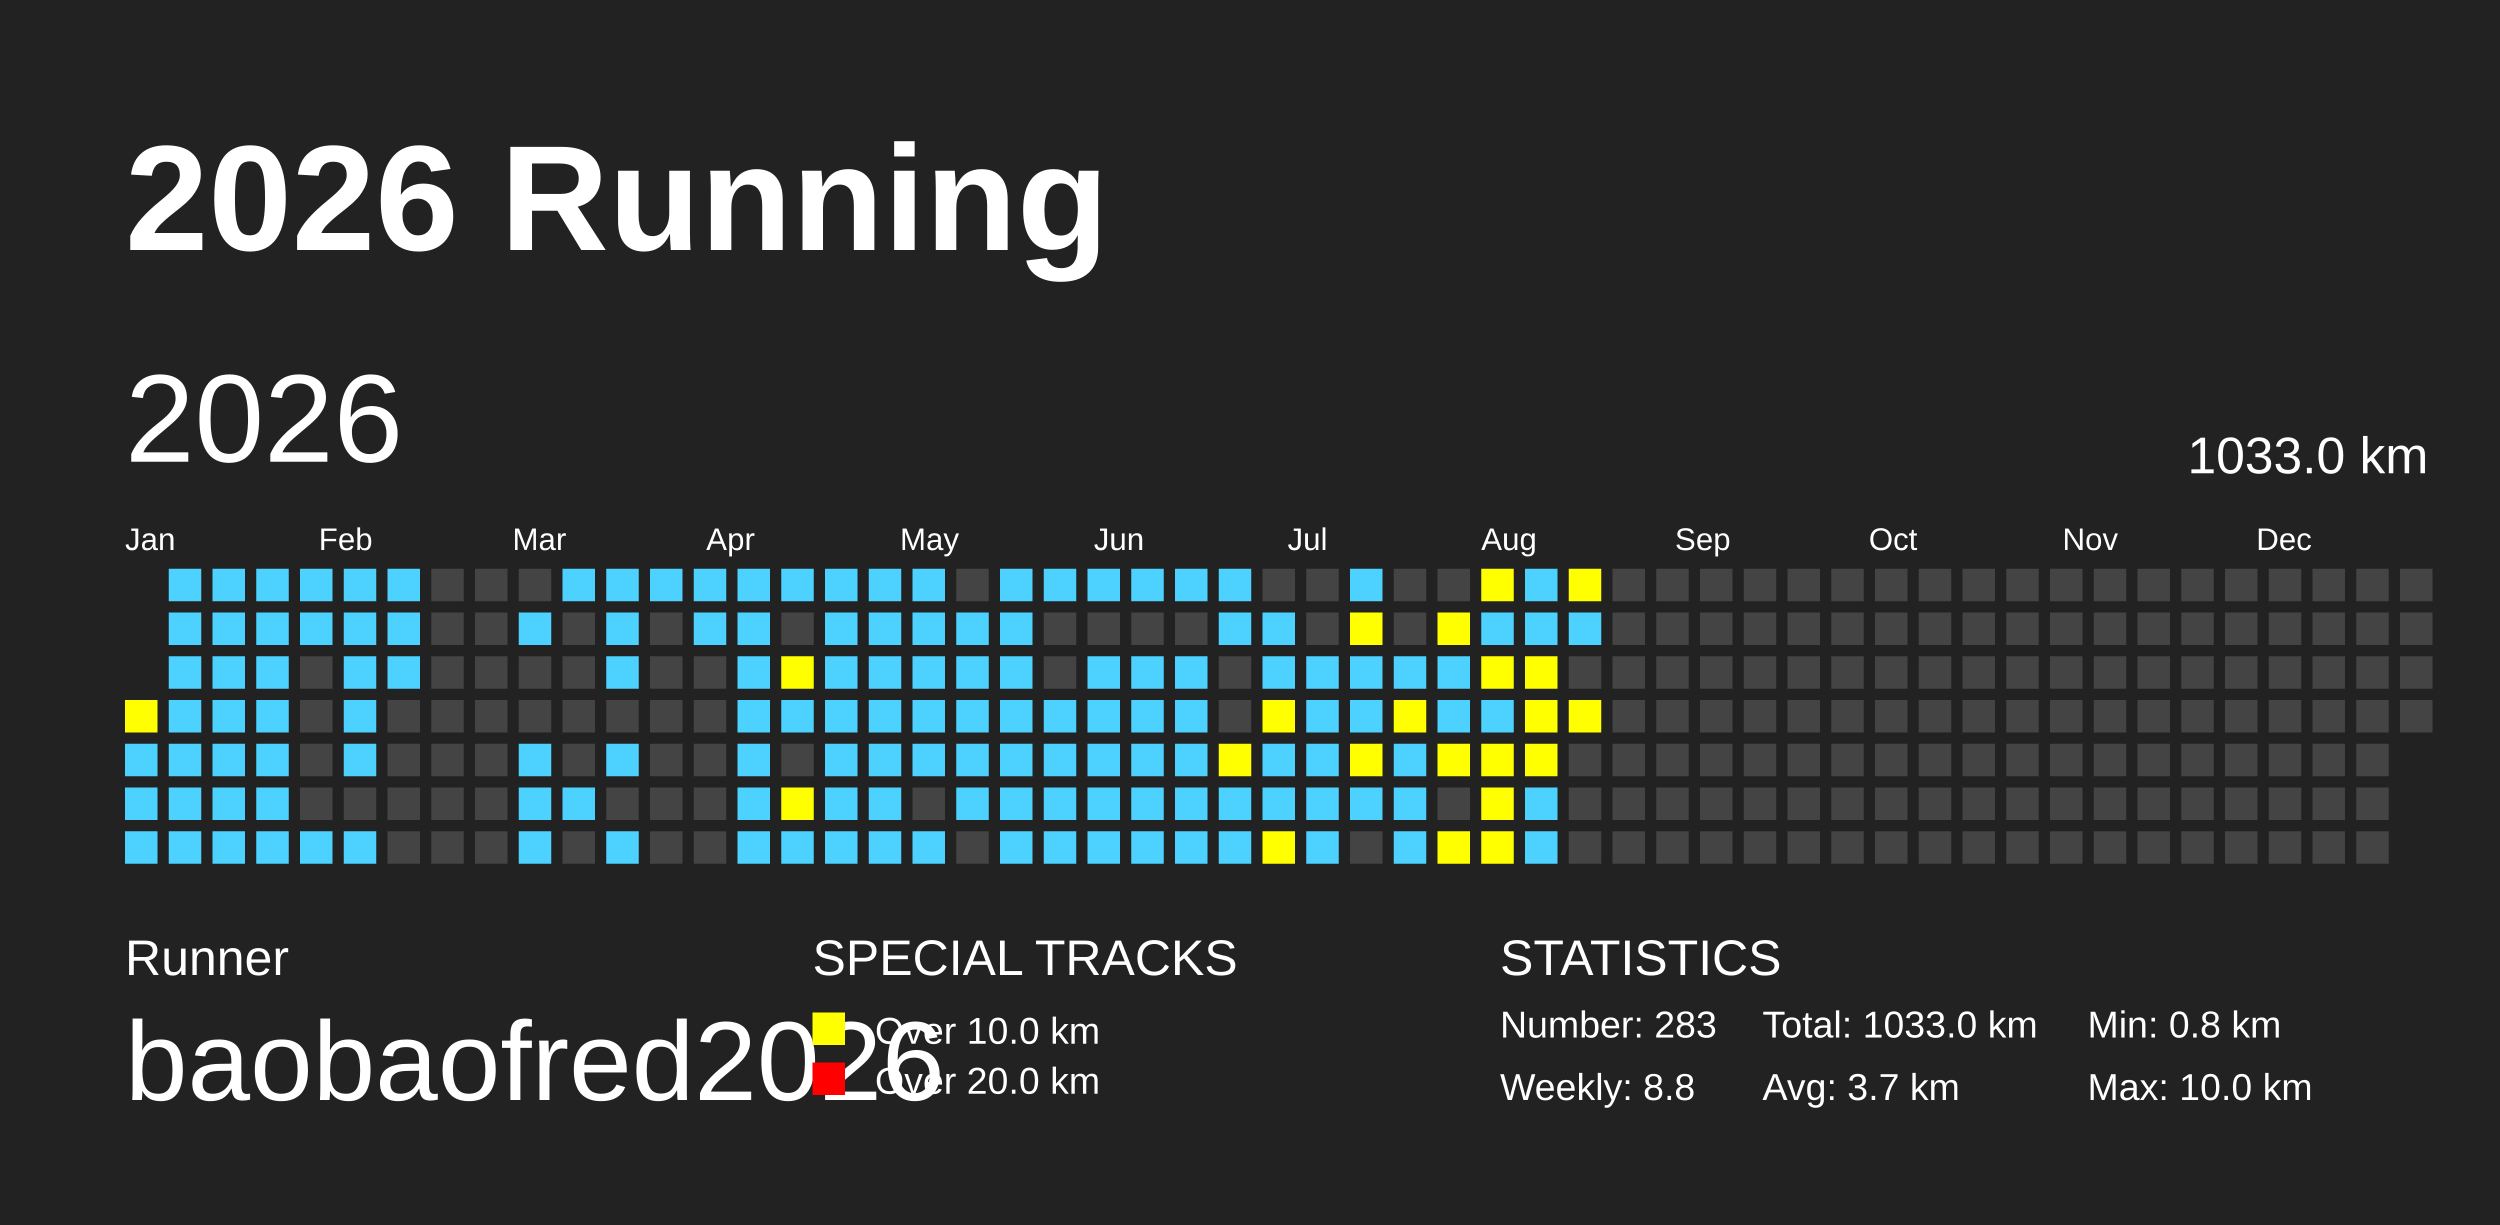
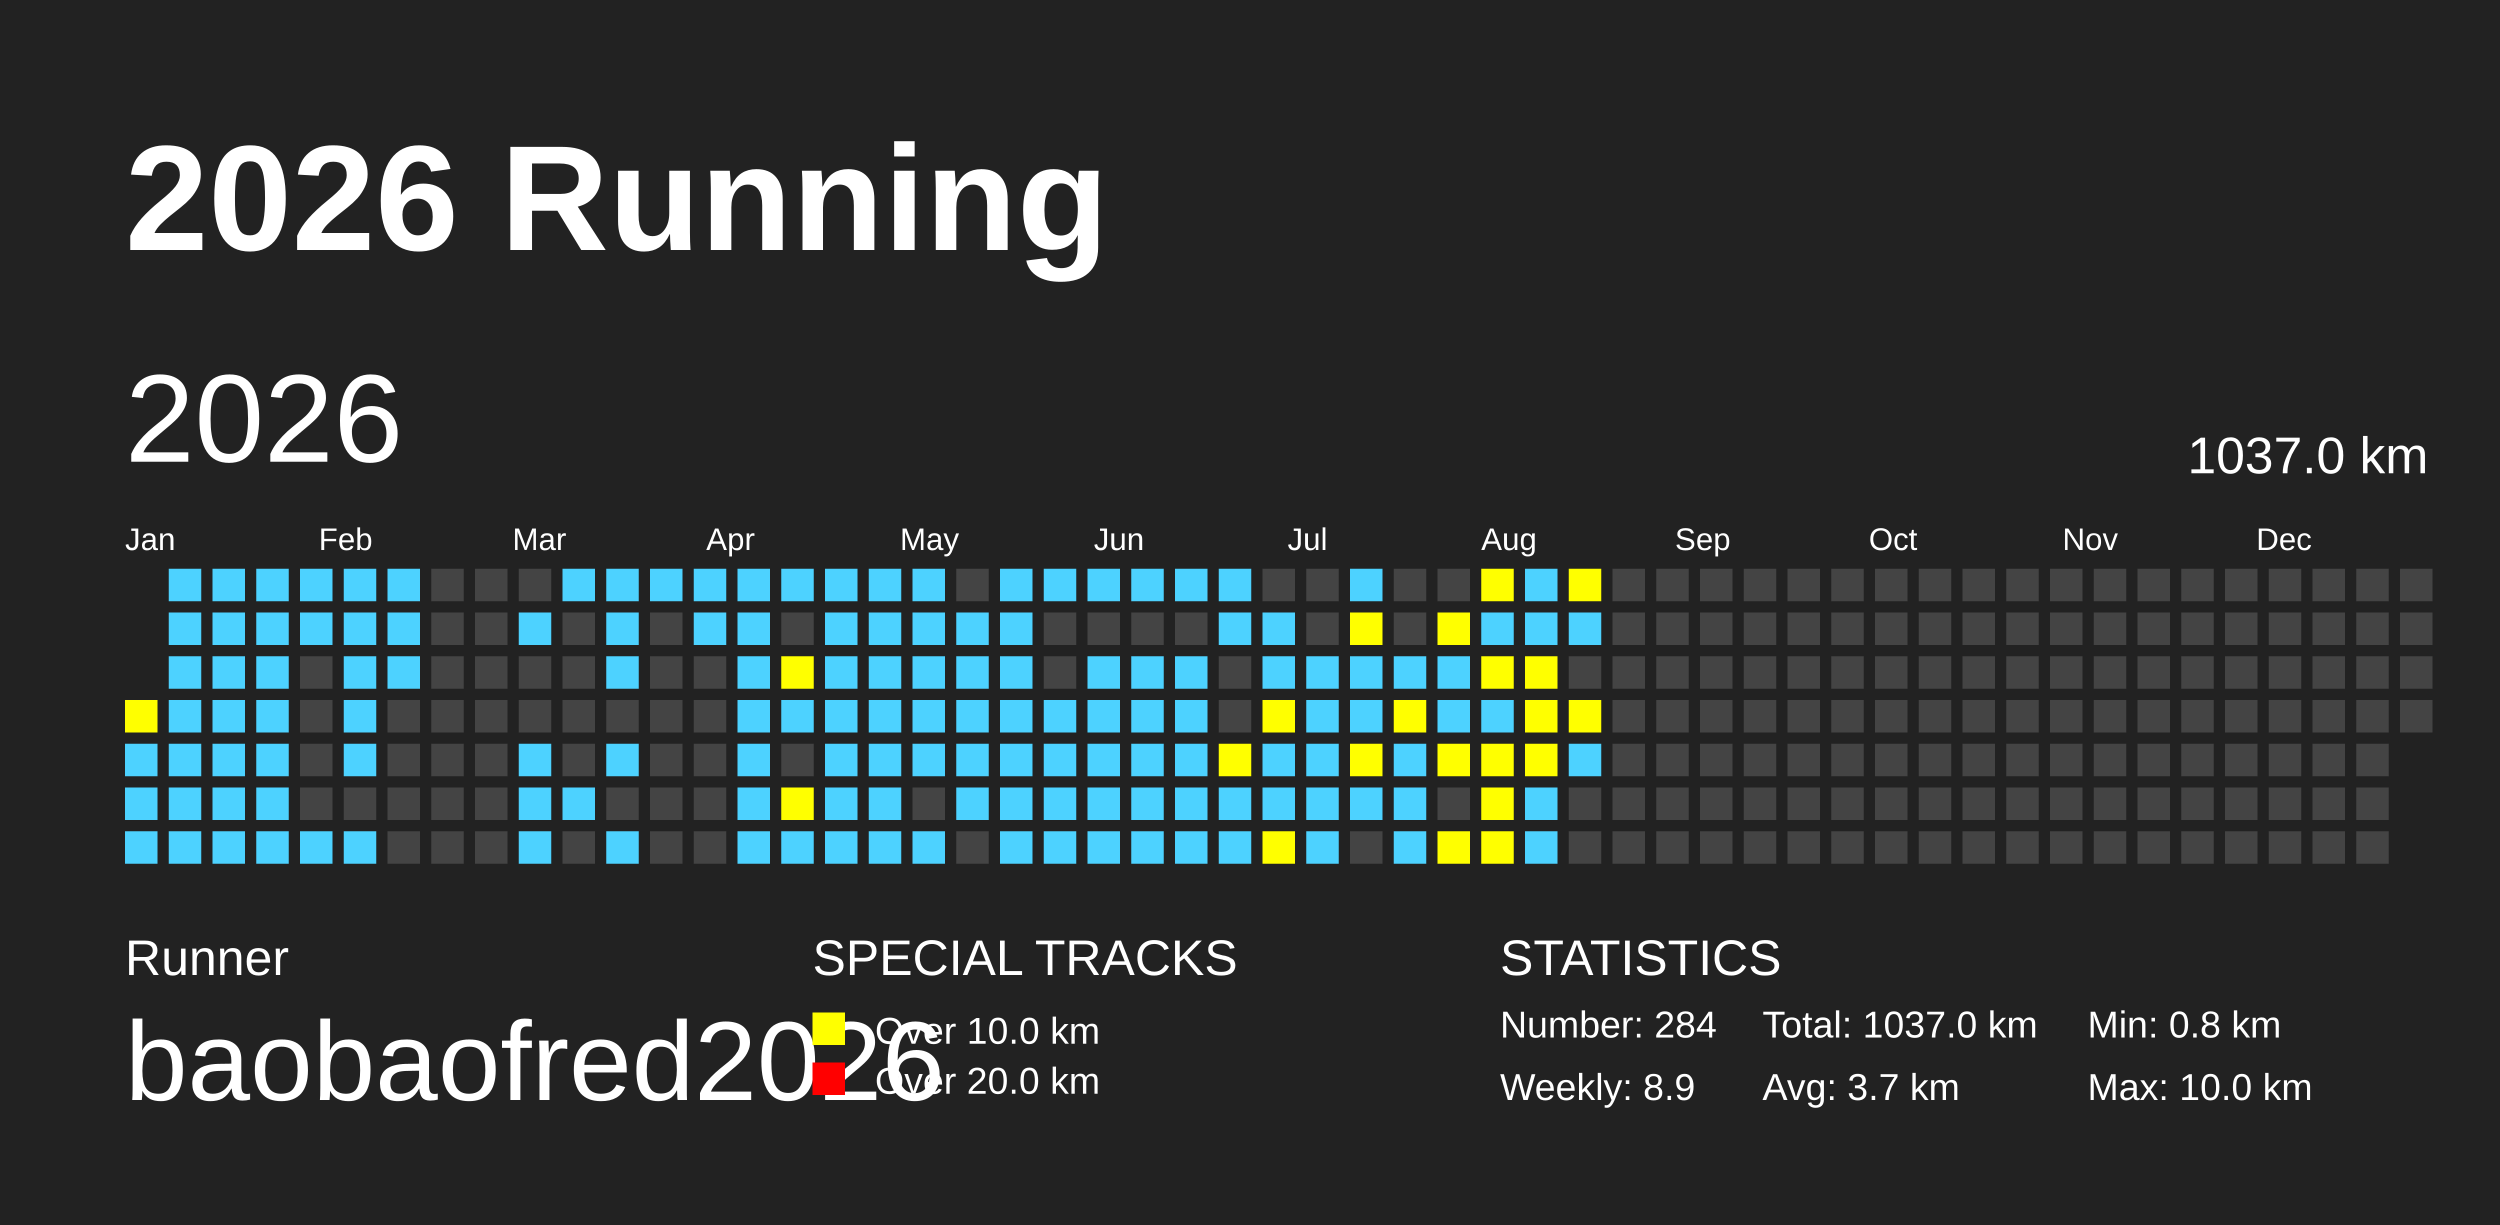
<svg xmlns="http://www.w3.org/2000/svg" baseProfile="full" height="98mm" version="1.1" viewBox="0,0,200,98" width="200mm">
  <defs />
  <rect fill="#222222" height="98" width="200" x="0" y="0" />
  <text fill="#FFFFFF" style="font-size:12px; font-family:Arial; font-weight:bold;" x="10" y="20">2026 Running</text>
  <text fill="#FFFFFF" style="font-size:4px; font-family:Arial" x="10" y="78">Runner</text>
  <text fill="#FFFFFF" style="font-size:9px; font-family:Arial" x="10" y="88">baobaofred2026</text>
  <text fill="#FFFFFF" style="font-size:4px; font-family:Arial" x="65" y="78">SPECIAL TRACKS</text>
  <rect fill="yellow" height="2.6" width="2.6" x="65" y="81" />
  <text fill="#FFFFFF" style="font-size:3px; font-family:Arial" x="70" y="83.5">Over 10.0 km</text>
  <rect fill="red" height="2.6" width="2.6" x="65" y="85" />
  <text fill="#FFFFFF" style="font-size:3px; font-family:Arial" x="70" y="87.5">Over 20.0 km</text>
  <text fill="#FFFFFF" style="font-size:4px; font-family:Arial" x="120" y="78">STATISTICS</text>
-   <text fill="#FFFFFF" style="font-size:3px; font-family:Arial" x="120" y="83">Number: 283</text>
-   <text fill="#FFFFFF" style="font-size:3px; font-family:Arial" x="120" y="88">Weekly: 8.8</text>
-   <text fill="#FFFFFF" style="font-size:3px; font-family:Arial" x="141" y="83">Total: 1033.0 km</text>
+   <text fill="#FFFFFF" style="font-size:3px; font-family:Arial" x="120" y="83">Number: 284</text>
+   <text fill="#FFFFFF" style="font-size:3px; font-family:Arial" x="120" y="88">Weekly: 8.9</text>
+   <text fill="#FFFFFF" style="font-size:3px; font-family:Arial" x="141" y="83">Total: 1037.0 km</text>
  <text fill="#FFFFFF" style="font-size:3px; font-family:Arial" x="141" y="88">Avg: 3.7 km</text>
  <text fill="#FFFFFF" style="font-size:3px; font-family:Arial" x="167" y="83">Min: 0.8 km</text>
  <text fill="#FFFFFF" style="font-size:3px; font-family:Arial" x="167" y="88">Max: 10.0 km</text>
  <text dominant-baseline="hanging" fill="#FFFFFF" style="font-size:10.0px; font-family:Arial;" x="10" y="30">2026</text>
-   <text dominant-baseline="hanging" fill="#FFFFFF" style="font-size:4.125px; font-family:Arial;" x="175" y="35">1033.0 km</text>
+   <text dominant-baseline="hanging" fill="#FFFFFF" style="font-size:4.125px; font-family:Arial;" x="175" y="35">1037.0 km</text>
  <text fill="#FFFFFF" style="font-size:2.5px; font-family:Arial" x="10.0" y="44">Jan</text>
  <text fill="#FFFFFF" style="font-size:2.5px; font-family:Arial" x="25.5" y="44">Feb</text>
  <text fill="#FFFFFF" style="font-size:2.5px; font-family:Arial" x="41.0" y="44">Mar</text>
  <text fill="#FFFFFF" style="font-size:2.5px; font-family:Arial" x="56.5" y="44">Apr</text>
  <text fill="#FFFFFF" style="font-size:2.5px; font-family:Arial" x="72.0" y="44">May</text>
  <text fill="#FFFFFF" style="font-size:2.5px; font-family:Arial" x="87.5" y="44">Jun</text>
  <text fill="#FFFFFF" style="font-size:2.5px; font-family:Arial" x="103.0" y="44">Jul</text>
  <text fill="#FFFFFF" style="font-size:2.5px; font-family:Arial" x="118.5" y="44">Aug</text>
  <text fill="#FFFFFF" style="font-size:2.5px; font-family:Arial" x="134.0" y="44">Sep</text>
  <text fill="#FFFFFF" style="font-size:2.5px; font-family:Arial" x="149.5" y="44">Oct</text>
  <text fill="#FFFFFF" style="font-size:2.5px; font-family:Arial" x="165.0" y="44">Nov</text>
  <text fill="#FFFFFF" style="font-size:2.5px; font-family:Arial" x="180.5" y="44">Dec</text>
  <rect fill="yellow" height="2.6" width="2.6" x="10.0" y="56.0" />
  <rect fill="#4DD2FF" height="2.6" width="2.6" x="10.0" y="59.5" />
  <rect fill="#4DD2FF" height="2.6" width="2.6" x="10.0" y="63.0" />
  <rect fill="#4DD2FF" height="2.6" width="2.6" x="10.0" y="66.5" />
  <rect fill="#4DD2FF" height="2.6" width="2.6" x="13.5" y="45.5" />
  <rect fill="#4DD2FF" height="2.6" width="2.6" x="13.5" y="49.0" />
  <rect fill="#4DD2FF" height="2.6" width="2.6" x="13.5" y="52.5" />
  <rect fill="#4DD2FF" height="2.6" width="2.6" x="13.5" y="56.0" />
  <rect fill="#4DD2FF" height="2.6" width="2.6" x="13.5" y="59.5" />
  <rect fill="#4DD2FF" height="2.6" width="2.6" x="13.5" y="63.0" />
  <rect fill="#4DD2FF" height="2.6" width="2.6" x="13.5" y="66.5" />
  <rect fill="#4DD2FF" height="2.6" width="2.6" x="17.0" y="45.5" />
  <rect fill="#4DD2FF" height="2.6" width="2.6" x="17.0" y="49.0" />
  <rect fill="#4DD2FF" height="2.6" width="2.6" x="17.0" y="52.5" />
  <rect fill="#4DD2FF" height="2.6" width="2.6" x="17.0" y="56.0" />
  <rect fill="#4DD2FF" height="2.6" width="2.6" x="17.0" y="59.5" />
  <rect fill="#4DD2FF" height="2.6" width="2.6" x="17.0" y="63.0" />
  <rect fill="#4DD2FF" height="2.6" width="2.6" x="17.0" y="66.5" />
  <rect fill="#4DD2FF" height="2.6" width="2.6" x="20.5" y="45.5" />
  <rect fill="#4DD2FF" height="2.6" width="2.6" x="20.5" y="49.0" />
  <rect fill="#4DD2FF" height="2.6" width="2.6" x="20.5" y="52.5" />
  <rect fill="#4DD2FF" height="2.6" width="2.6" x="20.5" y="56.0" />
  <rect fill="#4DD2FF" height="2.6" width="2.6" x="20.5" y="59.5" />
  <rect fill="#4DD2FF" height="2.6" width="2.6" x="20.5" y="63.0" />
  <rect fill="#4DD2FF" height="2.6" width="2.6" x="20.5" y="66.5" />
  <rect fill="#4DD2FF" height="2.6" width="2.6" x="24.0" y="45.5" />
  <rect fill="#4DD2FF" height="2.6" width="2.6" x="24.0" y="49.0" />
  <rect fill="#444444" height="2.6" width="2.6" x="24.0" y="52.5" />
  <rect fill="#444444" height="2.6" width="2.6" x="24.0" y="56.0" />
  <rect fill="#444444" height="2.6" width="2.6" x="24.0" y="59.5" />
  <rect fill="#444444" height="2.6" width="2.6" x="24.0" y="63.0" />
  <rect fill="#4DD2FF" height="2.6" width="2.6" x="24.0" y="66.5" />
  <rect fill="#4DD2FF" height="2.6" width="2.6" x="27.5" y="45.5" />
  <rect fill="#4DD2FF" height="2.6" width="2.6" x="27.5" y="49.0" />
  <rect fill="#4DD2FF" height="2.6" width="2.6" x="27.5" y="52.5" />
  <rect fill="#4DD2FF" height="2.6" width="2.6" x="27.5" y="56.0" />
  <rect fill="#4DD2FF" height="2.6" width="2.6" x="27.5" y="59.5" />
  <rect fill="#444444" height="2.6" width="2.6" x="27.5" y="63.0" />
  <rect fill="#4DD2FF" height="2.6" width="2.6" x="27.5" y="66.5" />
  <rect fill="#4DD2FF" height="2.6" width="2.6" x="31.0" y="45.5" />
  <rect fill="#4DD2FF" height="2.6" width="2.6" x="31.0" y="49.0" />
  <rect fill="#4DD2FF" height="2.6" width="2.6" x="31.0" y="52.5" />
  <rect fill="#444444" height="2.6" width="2.6" x="31.0" y="56.0" />
  <rect fill="#444444" height="2.6" width="2.6" x="31.0" y="59.5" />
  <rect fill="#444444" height="2.6" width="2.6" x="31.0" y="63.0" />
  <rect fill="#444444" height="2.6" width="2.6" x="31.0" y="66.5" />
  <rect fill="#444444" height="2.6" width="2.6" x="34.5" y="45.5" />
  <rect fill="#444444" height="2.6" width="2.6" x="34.5" y="49.0" />
  <rect fill="#444444" height="2.6" width="2.6" x="34.5" y="52.5" />
  <rect fill="#444444" height="2.6" width="2.6" x="34.5" y="56.0" />
  <rect fill="#444444" height="2.6" width="2.6" x="34.5" y="59.5" />
  <rect fill="#444444" height="2.6" width="2.6" x="34.5" y="63.0" />
  <rect fill="#444444" height="2.6" width="2.6" x="34.5" y="66.5" />
  <rect fill="#444444" height="2.6" width="2.6" x="38.0" y="45.5" />
  <rect fill="#444444" height="2.6" width="2.6" x="38.0" y="49.0" />
  <rect fill="#444444" height="2.6" width="2.6" x="38.0" y="52.5" />
  <rect fill="#444444" height="2.6" width="2.6" x="38.0" y="56.0" />
  <rect fill="#444444" height="2.6" width="2.6" x="38.0" y="59.5" />
  <rect fill="#444444" height="2.6" width="2.6" x="38.0" y="63.0" />
  <rect fill="#444444" height="2.6" width="2.6" x="38.0" y="66.5" />
  <rect fill="#444444" height="2.6" width="2.6" x="41.5" y="45.5" />
  <rect fill="#4DD2FF" height="2.6" width="2.6" x="41.5" y="49.0" />
  <rect fill="#444444" height="2.6" width="2.6" x="41.5" y="52.5" />
  <rect fill="#444444" height="2.6" width="2.6" x="41.5" y="56.0" />
  <rect fill="#4DD2FF" height="2.6" width="2.6" x="41.5" y="59.5" />
  <rect fill="#4DD2FF" height="2.6" width="2.6" x="41.5" y="63.0" />
  <rect fill="#4DD2FF" height="2.6" width="2.6" x="41.5" y="66.5" />
  <rect fill="#4DD2FF" height="2.6" width="2.6" x="45.0" y="45.5" />
  <rect fill="#444444" height="2.6" width="2.6" x="45.0" y="49.0" />
  <rect fill="#444444" height="2.6" width="2.6" x="45.0" y="52.5" />
  <rect fill="#444444" height="2.6" width="2.6" x="45.0" y="56.0" />
  <rect fill="#444444" height="2.6" width="2.6" x="45.0" y="59.5" />
  <rect fill="#4DD2FF" height="2.6" width="2.6" x="45.0" y="63.0" />
  <rect fill="#444444" height="2.6" width="2.6" x="45.0" y="66.5" />
  <rect fill="#4DD2FF" height="2.6" width="2.6" x="48.5" y="45.5" />
  <rect fill="#4DD2FF" height="2.6" width="2.6" x="48.5" y="49.0" />
  <rect fill="#4DD2FF" height="2.6" width="2.6" x="48.5" y="52.5" />
  <rect fill="#444444" height="2.6" width="2.6" x="48.5" y="56.0" />
  <rect fill="#4DD2FF" height="2.6" width="2.6" x="48.5" y="59.5" />
  <rect fill="#444444" height="2.6" width="2.6" x="48.5" y="63.0" />
  <rect fill="#4DD2FF" height="2.6" width="2.6" x="48.5" y="66.5" />
  <rect fill="#4DD2FF" height="2.6" width="2.6" x="52.0" y="45.5" />
  <rect fill="#444444" height="2.6" width="2.6" x="52.0" y="49.0" />
  <rect fill="#444444" height="2.6" width="2.6" x="52.0" y="52.5" />
  <rect fill="#444444" height="2.6" width="2.6" x="52.0" y="56.0" />
  <rect fill="#444444" height="2.6" width="2.6" x="52.0" y="59.5" />
  <rect fill="#444444" height="2.6" width="2.6" x="52.0" y="63.0" />
  <rect fill="#444444" height="2.6" width="2.6" x="52.0" y="66.5" />
  <rect fill="#4DD2FF" height="2.6" width="2.6" x="55.5" y="45.5" />
  <rect fill="#4DD2FF" height="2.6" width="2.6" x="55.5" y="49.0" />
  <rect fill="#444444" height="2.6" width="2.6" x="55.5" y="52.5" />
  <rect fill="#444444" height="2.6" width="2.6" x="55.5" y="56.0" />
  <rect fill="#444444" height="2.6" width="2.6" x="55.5" y="59.5" />
  <rect fill="#444444" height="2.6" width="2.6" x="55.5" y="63.0" />
  <rect fill="#444444" height="2.6" width="2.6" x="55.5" y="66.5" />
  <rect fill="#4DD2FF" height="2.6" width="2.6" x="59.0" y="45.5" />
  <rect fill="#4DD2FF" height="2.6" width="2.6" x="59.0" y="49.0" />
  <rect fill="#4DD2FF" height="2.6" width="2.6" x="59.0" y="52.5" />
  <rect fill="#4DD2FF" height="2.6" width="2.6" x="59.0" y="56.0" />
  <rect fill="#4DD2FF" height="2.6" width="2.6" x="59.0" y="59.5" />
  <rect fill="#4DD2FF" height="2.6" width="2.6" x="59.0" y="63.0" />
  <rect fill="#4DD2FF" height="2.6" width="2.6" x="59.0" y="66.5" />
  <rect fill="#4DD2FF" height="2.6" width="2.6" x="62.5" y="45.5" />
  <rect fill="#444444" height="2.6" width="2.6" x="62.5" y="49.0" />
  <rect fill="yellow" height="2.6" width="2.6" x="62.5" y="52.5" />
  <rect fill="#4DD2FF" height="2.6" width="2.6" x="62.5" y="56.0" />
  <rect fill="#444444" height="2.6" width="2.6" x="62.5" y="59.5" />
  <rect fill="yellow" height="2.6" width="2.6" x="62.5" y="63.0" />
  <rect fill="#4DD2FF" height="2.6" width="2.6" x="62.5" y="66.5" />
  <rect fill="#4DD2FF" height="2.6" width="2.6" x="66.0" y="45.5" />
  <rect fill="#4DD2FF" height="2.6" width="2.6" x="66.0" y="49.0" />
  <rect fill="#4DD2FF" height="2.6" width="2.6" x="66.0" y="52.5" />
  <rect fill="#4DD2FF" height="2.6" width="2.6" x="66.0" y="56.0" />
  <rect fill="#4DD2FF" height="2.6" width="2.6" x="66.0" y="59.5" />
  <rect fill="#4DD2FF" height="2.6" width="2.6" x="66.0" y="63.0" />
  <rect fill="#4DD2FF" height="2.6" width="2.6" x="66.0" y="66.5" />
  <rect fill="#4DD2FF" height="2.6" width="2.6" x="69.5" y="45.5" />
  <rect fill="#4DD2FF" height="2.6" width="2.6" x="69.5" y="49.0" />
  <rect fill="#4DD2FF" height="2.6" width="2.6" x="69.5" y="52.5" />
  <rect fill="#4DD2FF" height="2.6" width="2.6" x="69.5" y="56.0" />
  <rect fill="#4DD2FF" height="2.6" width="2.6" x="69.5" y="59.5" />
  <rect fill="#4DD2FF" height="2.6" width="2.6" x="69.5" y="63.0" />
  <rect fill="#4DD2FF" height="2.6" width="2.6" x="69.5" y="66.5" />
  <rect fill="#4DD2FF" height="2.6" width="2.6" x="73.0" y="45.5" />
  <rect fill="#4DD2FF" height="2.6" width="2.6" x="73.0" y="49.0" />
  <rect fill="#4DD2FF" height="2.6" width="2.6" x="73.0" y="52.5" />
  <rect fill="#4DD2FF" height="2.6" width="2.6" x="73.0" y="56.0" />
  <rect fill="#4DD2FF" height="2.6" width="2.6" x="73.0" y="59.5" />
  <rect fill="#444444" height="2.6" width="2.6" x="73.0" y="63.0" />
  <rect fill="#4DD2FF" height="2.6" width="2.6" x="73.0" y="66.5" />
  <rect fill="#444444" height="2.6" width="2.6" x="76.5" y="45.5" />
  <rect fill="#4DD2FF" height="2.6" width="2.6" x="76.5" y="49.0" />
  <rect fill="#4DD2FF" height="2.6" width="2.6" x="76.5" y="52.5" />
  <rect fill="#4DD2FF" height="2.6" width="2.6" x="76.5" y="56.0" />
  <rect fill="#4DD2FF" height="2.6" width="2.6" x="76.5" y="59.5" />
  <rect fill="#4DD2FF" height="2.6" width="2.6" x="76.5" y="63.0" />
  <rect fill="#444444" height="2.6" width="2.6" x="76.5" y="66.5" />
  <rect fill="#4DD2FF" height="2.6" width="2.6" x="80.0" y="45.5" />
  <rect fill="#4DD2FF" height="2.6" width="2.6" x="80.0" y="49.0" />
  <rect fill="#4DD2FF" height="2.6" width="2.6" x="80.0" y="52.5" />
  <rect fill="#4DD2FF" height="2.6" width="2.6" x="80.0" y="56.0" />
  <rect fill="#4DD2FF" height="2.6" width="2.6" x="80.0" y="59.5" />
  <rect fill="#4DD2FF" height="2.6" width="2.6" x="80.0" y="63.0" />
  <rect fill="#4DD2FF" height="2.6" width="2.6" x="80.0" y="66.5" />
  <rect fill="#4DD2FF" height="2.6" width="2.6" x="83.5" y="45.5" />
  <rect fill="#444444" height="2.6" width="2.6" x="83.5" y="49.0" />
  <rect fill="#444444" height="2.6" width="2.6" x="83.5" y="52.5" />
  <rect fill="#4DD2FF" height="2.6" width="2.6" x="83.5" y="56.0" />
  <rect fill="#4DD2FF" height="2.6" width="2.6" x="83.5" y="59.5" />
  <rect fill="#4DD2FF" height="2.6" width="2.6" x="83.5" y="63.0" />
  <rect fill="#4DD2FF" height="2.6" width="2.6" x="83.5" y="66.5" />
  <rect fill="#4DD2FF" height="2.6" width="2.6" x="87.0" y="45.5" />
  <rect fill="#444444" height="2.6" width="2.6" x="87.0" y="49.0" />
  <rect fill="#4DD2FF" height="2.6" width="2.6" x="87.0" y="52.5" />
  <rect fill="#4DD2FF" height="2.6" width="2.6" x="87.0" y="56.0" />
  <rect fill="#4DD2FF" height="2.6" width="2.6" x="87.0" y="59.5" />
  <rect fill="#4DD2FF" height="2.6" width="2.6" x="87.0" y="63.0" />
  <rect fill="#4DD2FF" height="2.6" width="2.6" x="87.0" y="66.5" />
  <rect fill="#4DD2FF" height="2.6" width="2.6" x="90.5" y="45.5" />
  <rect fill="#444444" height="2.6" width="2.6" x="90.5" y="49.0" />
  <rect fill="#4DD2FF" height="2.6" width="2.6" x="90.5" y="52.5" />
  <rect fill="#4DD2FF" height="2.6" width="2.6" x="90.5" y="56.0" />
  <rect fill="#4DD2FF" height="2.6" width="2.6" x="90.5" y="59.5" />
  <rect fill="#4DD2FF" height="2.6" width="2.6" x="90.5" y="63.0" />
  <rect fill="#4DD2FF" height="2.6" width="2.6" x="90.5" y="66.5" />
  <rect fill="#4DD2FF" height="2.6" width="2.6" x="94.0" y="45.5" />
  <rect fill="#444444" height="2.6" width="2.6" x="94.0" y="49.0" />
  <rect fill="#4DD2FF" height="2.6" width="2.6" x="94.0" y="52.5" />
  <rect fill="#4DD2FF" height="2.6" width="2.6" x="94.0" y="56.0" />
  <rect fill="#4DD2FF" height="2.6" width="2.6" x="94.0" y="59.5" />
  <rect fill="#4DD2FF" height="2.6" width="2.6" x="94.0" y="63.0" />
  <rect fill="#4DD2FF" height="2.6" width="2.6" x="94.0" y="66.5" />
  <rect fill="#4DD2FF" height="2.6" width="2.6" x="97.5" y="45.5" />
  <rect fill="#4DD2FF" height="2.6" width="2.6" x="97.5" y="49.0" />
  <rect fill="#444444" height="2.6" width="2.6" x="97.5" y="52.5" />
  <rect fill="#444444" height="2.6" width="2.6" x="97.5" y="56.0" />
  <rect fill="yellow" height="2.6" width="2.6" x="97.5" y="59.5" />
  <rect fill="#4DD2FF" height="2.6" width="2.6" x="97.5" y="63.0" />
  <rect fill="#4DD2FF" height="2.6" width="2.6" x="97.5" y="66.5" />
  <rect fill="#444444" height="2.6" width="2.6" x="101.0" y="45.5" />
  <rect fill="#4DD2FF" height="2.6" width="2.6" x="101.0" y="49.0" />
  <rect fill="#4DD2FF" height="2.6" width="2.6" x="101.0" y="52.5" />
  <rect fill="yellow" height="2.6" width="2.6" x="101.0" y="56.0" />
  <rect fill="#4DD2FF" height="2.6" width="2.6" x="101.0" y="59.5" />
  <rect fill="#4DD2FF" height="2.6" width="2.6" x="101.0" y="63.0" />
  <rect fill="yellow" height="2.6" width="2.6" x="101.0" y="66.5" />
  <rect fill="#444444" height="2.6" width="2.6" x="104.5" y="45.5" />
  <rect fill="#444444" height="2.6" width="2.6" x="104.5" y="49.0" />
  <rect fill="#4DD2FF" height="2.6" width="2.6" x="104.5" y="52.5" />
  <rect fill="#4DD2FF" height="2.6" width="2.6" x="104.5" y="56.0" />
  <rect fill="#4DD2FF" height="2.6" width="2.6" x="104.5" y="59.5" />
  <rect fill="#4DD2FF" height="2.6" width="2.6" x="104.5" y="63.0" />
  <rect fill="#4DD2FF" height="2.6" width="2.6" x="104.5" y="66.5" />
  <rect fill="#4DD2FF" height="2.6" width="2.6" x="108.0" y="45.5" />
  <rect fill="yellow" height="2.6" width="2.6" x="108.0" y="49.0" />
  <rect fill="#4DD2FF" height="2.6" width="2.6" x="108.0" y="52.5" />
  <rect fill="#4DD2FF" height="2.6" width="2.6" x="108.0" y="56.0" />
  <rect fill="yellow" height="2.6" width="2.6" x="108.0" y="59.5" />
  <rect fill="#4DD2FF" height="2.6" width="2.6" x="108.0" y="63.0" />
  <rect fill="#444444" height="2.6" width="2.6" x="108.0" y="66.5" />
  <rect fill="#444444" height="2.6" width="2.6" x="111.5" y="45.5" />
  <rect fill="#444444" height="2.6" width="2.6" x="111.5" y="49.0" />
  <rect fill="#4DD2FF" height="2.6" width="2.6" x="111.5" y="52.5" />
  <rect fill="yellow" height="2.6" width="2.6" x="111.5" y="56.0" />
  <rect fill="#4DD2FF" height="2.6" width="2.6" x="111.5" y="59.5" />
  <rect fill="#4DD2FF" height="2.6" width="2.6" x="111.5" y="63.0" />
  <rect fill="#4DD2FF" height="2.6" width="2.6" x="111.5" y="66.5" />
  <rect fill="#444444" height="2.6" width="2.6" x="115.0" y="45.5" />
  <rect fill="yellow" height="2.6" width="2.6" x="115.0" y="49.0" />
  <rect fill="#4DD2FF" height="2.6" width="2.6" x="115.0" y="52.5" />
  <rect fill="#4DD2FF" height="2.6" width="2.6" x="115.0" y="56.0" />
  <rect fill="yellow" height="2.6" width="2.6" x="115.0" y="59.5" />
  <rect fill="#444444" height="2.6" width="2.6" x="115.0" y="63.0" />
  <rect fill="yellow" height="2.6" width="2.6" x="115.0" y="66.5" />
  <rect fill="yellow" height="2.6" width="2.6" x="118.5" y="45.5" />
  <rect fill="#4DD2FF" height="2.6" width="2.6" x="118.5" y="49.0" />
  <rect fill="yellow" height="2.6" width="2.6" x="118.5" y="52.5" />
  <rect fill="#4DD2FF" height="2.6" width="2.6" x="118.5" y="56.0" />
  <rect fill="yellow" height="2.6" width="2.6" x="118.5" y="59.5" />
  <rect fill="yellow" height="2.6" width="2.6" x="118.5" y="63.0" />
  <rect fill="yellow" height="2.6" width="2.6" x="118.5" y="66.5" />
  <rect fill="#4DD2FF" height="2.6" width="2.6" x="122.0" y="45.5" />
  <rect fill="#4DD2FF" height="2.6" width="2.6" x="122.0" y="49.0" />
  <rect fill="yellow" height="2.6" width="2.6" x="122.0" y="52.5" />
  <rect fill="yellow" height="2.6" width="2.6" x="122.0" y="56.0" />
  <rect fill="yellow" height="2.6" width="2.6" x="122.0" y="59.5" />
  <rect fill="#4DD2FF" height="2.6" width="2.6" x="122.0" y="63.0" />
  <rect fill="#4DD2FF" height="2.6" width="2.6" x="122.0" y="66.5" />
  <rect fill="yellow" height="2.6" width="2.6" x="125.5" y="45.5" />
  <rect fill="#4DD2FF" height="2.6" width="2.6" x="125.5" y="49.0" />
  <rect fill="#444444" height="2.6" width="2.6" x="125.5" y="52.5" />
  <rect fill="yellow" height="2.6" width="2.6" x="125.5" y="56.0" />
-   <rect fill="#444444" height="2.6" width="2.6" x="125.5" y="59.5" />
+   <rect fill="#4DD2FF" height="2.6" width="2.6" x="125.5" y="59.5" />
  <rect fill="#444444" height="2.6" width="2.6" x="125.5" y="63.0" />
  <rect fill="#444444" height="2.6" width="2.6" x="125.5" y="66.5" />
  <rect fill="#444444" height="2.6" width="2.6" x="129.0" y="45.5" />
  <rect fill="#444444" height="2.6" width="2.6" x="129.0" y="49.0" />
  <rect fill="#444444" height="2.6" width="2.6" x="129.0" y="52.5" />
  <rect fill="#444444" height="2.6" width="2.6" x="129.0" y="56.0" />
  <rect fill="#444444" height="2.6" width="2.6" x="129.0" y="59.5" />
  <rect fill="#444444" height="2.6" width="2.6" x="129.0" y="63.0" />
  <rect fill="#444444" height="2.6" width="2.6" x="129.0" y="66.5" />
  <rect fill="#444444" height="2.6" width="2.6" x="132.5" y="45.5" />
  <rect fill="#444444" height="2.6" width="2.6" x="132.5" y="49.0" />
  <rect fill="#444444" height="2.6" width="2.6" x="132.5" y="52.5" />
  <rect fill="#444444" height="2.6" width="2.6" x="132.5" y="56.0" />
  <rect fill="#444444" height="2.6" width="2.6" x="132.5" y="59.5" />
  <rect fill="#444444" height="2.6" width="2.6" x="132.5" y="63.0" />
  <rect fill="#444444" height="2.6" width="2.6" x="132.5" y="66.5" />
  <rect fill="#444444" height="2.6" width="2.6" x="136.0" y="45.5" />
  <rect fill="#444444" height="2.6" width="2.6" x="136.0" y="49.0" />
  <rect fill="#444444" height="2.6" width="2.6" x="136.0" y="52.5" />
  <rect fill="#444444" height="2.6" width="2.6" x="136.0" y="56.0" />
  <rect fill="#444444" height="2.6" width="2.6" x="136.0" y="59.5" />
  <rect fill="#444444" height="2.6" width="2.6" x="136.0" y="63.0" />
  <rect fill="#444444" height="2.6" width="2.6" x="136.0" y="66.5" />
  <rect fill="#444444" height="2.6" width="2.6" x="139.5" y="45.5" />
  <rect fill="#444444" height="2.6" width="2.6" x="139.5" y="49.0" />
  <rect fill="#444444" height="2.6" width="2.6" x="139.5" y="52.5" />
  <rect fill="#444444" height="2.6" width="2.6" x="139.5" y="56.0" />
  <rect fill="#444444" height="2.6" width="2.6" x="139.5" y="59.5" />
  <rect fill="#444444" height="2.6" width="2.6" x="139.5" y="63.0" />
  <rect fill="#444444" height="2.6" width="2.6" x="139.5" y="66.5" />
  <rect fill="#444444" height="2.6" width="2.6" x="143.0" y="45.5" />
  <rect fill="#444444" height="2.6" width="2.6" x="143.0" y="49.0" />
  <rect fill="#444444" height="2.6" width="2.6" x="143.0" y="52.5" />
  <rect fill="#444444" height="2.6" width="2.6" x="143.0" y="56.0" />
  <rect fill="#444444" height="2.6" width="2.6" x="143.0" y="59.5" />
  <rect fill="#444444" height="2.6" width="2.6" x="143.0" y="63.0" />
  <rect fill="#444444" height="2.6" width="2.6" x="143.0" y="66.5" />
  <rect fill="#444444" height="2.6" width="2.6" x="146.5" y="45.5" />
  <rect fill="#444444" height="2.6" width="2.6" x="146.5" y="49.0" />
  <rect fill="#444444" height="2.6" width="2.6" x="146.5" y="52.5" />
  <rect fill="#444444" height="2.6" width="2.6" x="146.5" y="56.0" />
  <rect fill="#444444" height="2.6" width="2.6" x="146.5" y="59.5" />
  <rect fill="#444444" height="2.6" width="2.6" x="146.5" y="63.0" />
  <rect fill="#444444" height="2.6" width="2.6" x="146.5" y="66.5" />
  <rect fill="#444444" height="2.6" width="2.6" x="150.0" y="45.5" />
  <rect fill="#444444" height="2.6" width="2.6" x="150.0" y="49.0" />
  <rect fill="#444444" height="2.6" width="2.6" x="150.0" y="52.5" />
  <rect fill="#444444" height="2.6" width="2.6" x="150.0" y="56.0" />
  <rect fill="#444444" height="2.6" width="2.6" x="150.0" y="59.5" />
  <rect fill="#444444" height="2.6" width="2.6" x="150.0" y="63.0" />
  <rect fill="#444444" height="2.6" width="2.6" x="150.0" y="66.5" />
  <rect fill="#444444" height="2.6" width="2.6" x="153.5" y="45.5" />
  <rect fill="#444444" height="2.6" width="2.6" x="153.5" y="49.0" />
  <rect fill="#444444" height="2.6" width="2.6" x="153.5" y="52.5" />
  <rect fill="#444444" height="2.6" width="2.6" x="153.5" y="56.0" />
  <rect fill="#444444" height="2.6" width="2.6" x="153.5" y="59.5" />
  <rect fill="#444444" height="2.6" width="2.6" x="153.5" y="63.0" />
  <rect fill="#444444" height="2.6" width="2.6" x="153.5" y="66.5" />
  <rect fill="#444444" height="2.6" width="2.6" x="157.0" y="45.5" />
  <rect fill="#444444" height="2.6" width="2.6" x="157.0" y="49.0" />
  <rect fill="#444444" height="2.6" width="2.6" x="157.0" y="52.5" />
  <rect fill="#444444" height="2.6" width="2.6" x="157.0" y="56.0" />
  <rect fill="#444444" height="2.6" width="2.6" x="157.0" y="59.5" />
  <rect fill="#444444" height="2.6" width="2.6" x="157.0" y="63.0" />
  <rect fill="#444444" height="2.6" width="2.6" x="157.0" y="66.5" />
  <rect fill="#444444" height="2.6" width="2.6" x="160.5" y="45.5" />
  <rect fill="#444444" height="2.6" width="2.6" x="160.5" y="49.0" />
  <rect fill="#444444" height="2.6" width="2.6" x="160.5" y="52.5" />
  <rect fill="#444444" height="2.6" width="2.6" x="160.5" y="56.0" />
  <rect fill="#444444" height="2.6" width="2.6" x="160.5" y="59.5" />
  <rect fill="#444444" height="2.6" width="2.6" x="160.5" y="63.0" />
  <rect fill="#444444" height="2.6" width="2.6" x="160.5" y="66.5" />
  <rect fill="#444444" height="2.6" width="2.6" x="164.0" y="45.5" />
  <rect fill="#444444" height="2.6" width="2.6" x="164.0" y="49.0" />
  <rect fill="#444444" height="2.6" width="2.6" x="164.0" y="52.5" />
  <rect fill="#444444" height="2.6" width="2.6" x="164.0" y="56.0" />
  <rect fill="#444444" height="2.6" width="2.6" x="164.0" y="59.5" />
  <rect fill="#444444" height="2.6" width="2.6" x="164.0" y="63.0" />
  <rect fill="#444444" height="2.6" width="2.6" x="164.0" y="66.5" />
  <rect fill="#444444" height="2.6" width="2.6" x="167.5" y="45.5" />
  <rect fill="#444444" height="2.6" width="2.6" x="167.5" y="49.0" />
  <rect fill="#444444" height="2.6" width="2.6" x="167.5" y="52.5" />
  <rect fill="#444444" height="2.6" width="2.6" x="167.5" y="56.0" />
  <rect fill="#444444" height="2.6" width="2.6" x="167.5" y="59.5" />
  <rect fill="#444444" height="2.6" width="2.6" x="167.5" y="63.0" />
  <rect fill="#444444" height="2.6" width="2.6" x="167.5" y="66.5" />
  <rect fill="#444444" height="2.6" width="2.6" x="171.0" y="45.5" />
  <rect fill="#444444" height="2.6" width="2.6" x="171.0" y="49.0" />
  <rect fill="#444444" height="2.6" width="2.6" x="171.0" y="52.5" />
  <rect fill="#444444" height="2.6" width="2.6" x="171.0" y="56.0" />
  <rect fill="#444444" height="2.6" width="2.6" x="171.0" y="59.5" />
  <rect fill="#444444" height="2.6" width="2.6" x="171.0" y="63.0" />
  <rect fill="#444444" height="2.6" width="2.6" x="171.0" y="66.5" />
  <rect fill="#444444" height="2.6" width="2.6" x="174.5" y="45.5" />
  <rect fill="#444444" height="2.6" width="2.6" x="174.5" y="49.0" />
  <rect fill="#444444" height="2.6" width="2.6" x="174.5" y="52.5" />
  <rect fill="#444444" height="2.6" width="2.6" x="174.5" y="56.0" />
  <rect fill="#444444" height="2.6" width="2.6" x="174.5" y="59.5" />
  <rect fill="#444444" height="2.6" width="2.6" x="174.5" y="63.0" />
  <rect fill="#444444" height="2.6" width="2.6" x="174.5" y="66.5" />
  <rect fill="#444444" height="2.6" width="2.6" x="178.0" y="45.5" />
  <rect fill="#444444" height="2.6" width="2.6" x="178.0" y="49.0" />
  <rect fill="#444444" height="2.6" width="2.6" x="178.0" y="52.5" />
  <rect fill="#444444" height="2.6" width="2.6" x="178.0" y="56.0" />
  <rect fill="#444444" height="2.6" width="2.6" x="178.0" y="59.5" />
  <rect fill="#444444" height="2.6" width="2.6" x="178.0" y="63.0" />
  <rect fill="#444444" height="2.6" width="2.6" x="178.0" y="66.5" />
  <rect fill="#444444" height="2.6" width="2.6" x="181.5" y="45.5" />
  <rect fill="#444444" height="2.6" width="2.6" x="181.5" y="49.0" />
  <rect fill="#444444" height="2.6" width="2.6" x="181.5" y="52.5" />
  <rect fill="#444444" height="2.6" width="2.6" x="181.5" y="56.0" />
  <rect fill="#444444" height="2.6" width="2.6" x="181.5" y="59.5" />
  <rect fill="#444444" height="2.6" width="2.6" x="181.5" y="63.0" />
  <rect fill="#444444" height="2.6" width="2.6" x="181.5" y="66.5" />
  <rect fill="#444444" height="2.6" width="2.6" x="185.0" y="45.5" />
  <rect fill="#444444" height="2.6" width="2.6" x="185.0" y="49.0" />
  <rect fill="#444444" height="2.6" width="2.6" x="185.0" y="52.5" />
  <rect fill="#444444" height="2.6" width="2.6" x="185.0" y="56.0" />
  <rect fill="#444444" height="2.6" width="2.6" x="185.0" y="59.5" />
  <rect fill="#444444" height="2.6" width="2.6" x="185.0" y="63.0" />
  <rect fill="#444444" height="2.6" width="2.6" x="185.0" y="66.5" />
  <rect fill="#444444" height="2.6" width="2.6" x="188.5" y="45.5" />
  <rect fill="#444444" height="2.6" width="2.6" x="188.5" y="49.0" />
  <rect fill="#444444" height="2.6" width="2.6" x="188.5" y="52.5" />
  <rect fill="#444444" height="2.6" width="2.6" x="188.5" y="56.0" />
  <rect fill="#444444" height="2.6" width="2.6" x="188.5" y="59.5" />
  <rect fill="#444444" height="2.6" width="2.6" x="188.5" y="63.0" />
  <rect fill="#444444" height="2.6" width="2.6" x="188.5" y="66.5" />
  <rect fill="#444444" height="2.6" width="2.6" x="192.0" y="45.5" />
  <rect fill="#444444" height="2.6" width="2.6" x="192.0" y="49.0" />
  <rect fill="#444444" height="2.6" width="2.6" x="192.0" y="52.5" />
  <rect fill="#444444" height="2.6" width="2.6" x="192.0" y="56.0" />
</svg>
